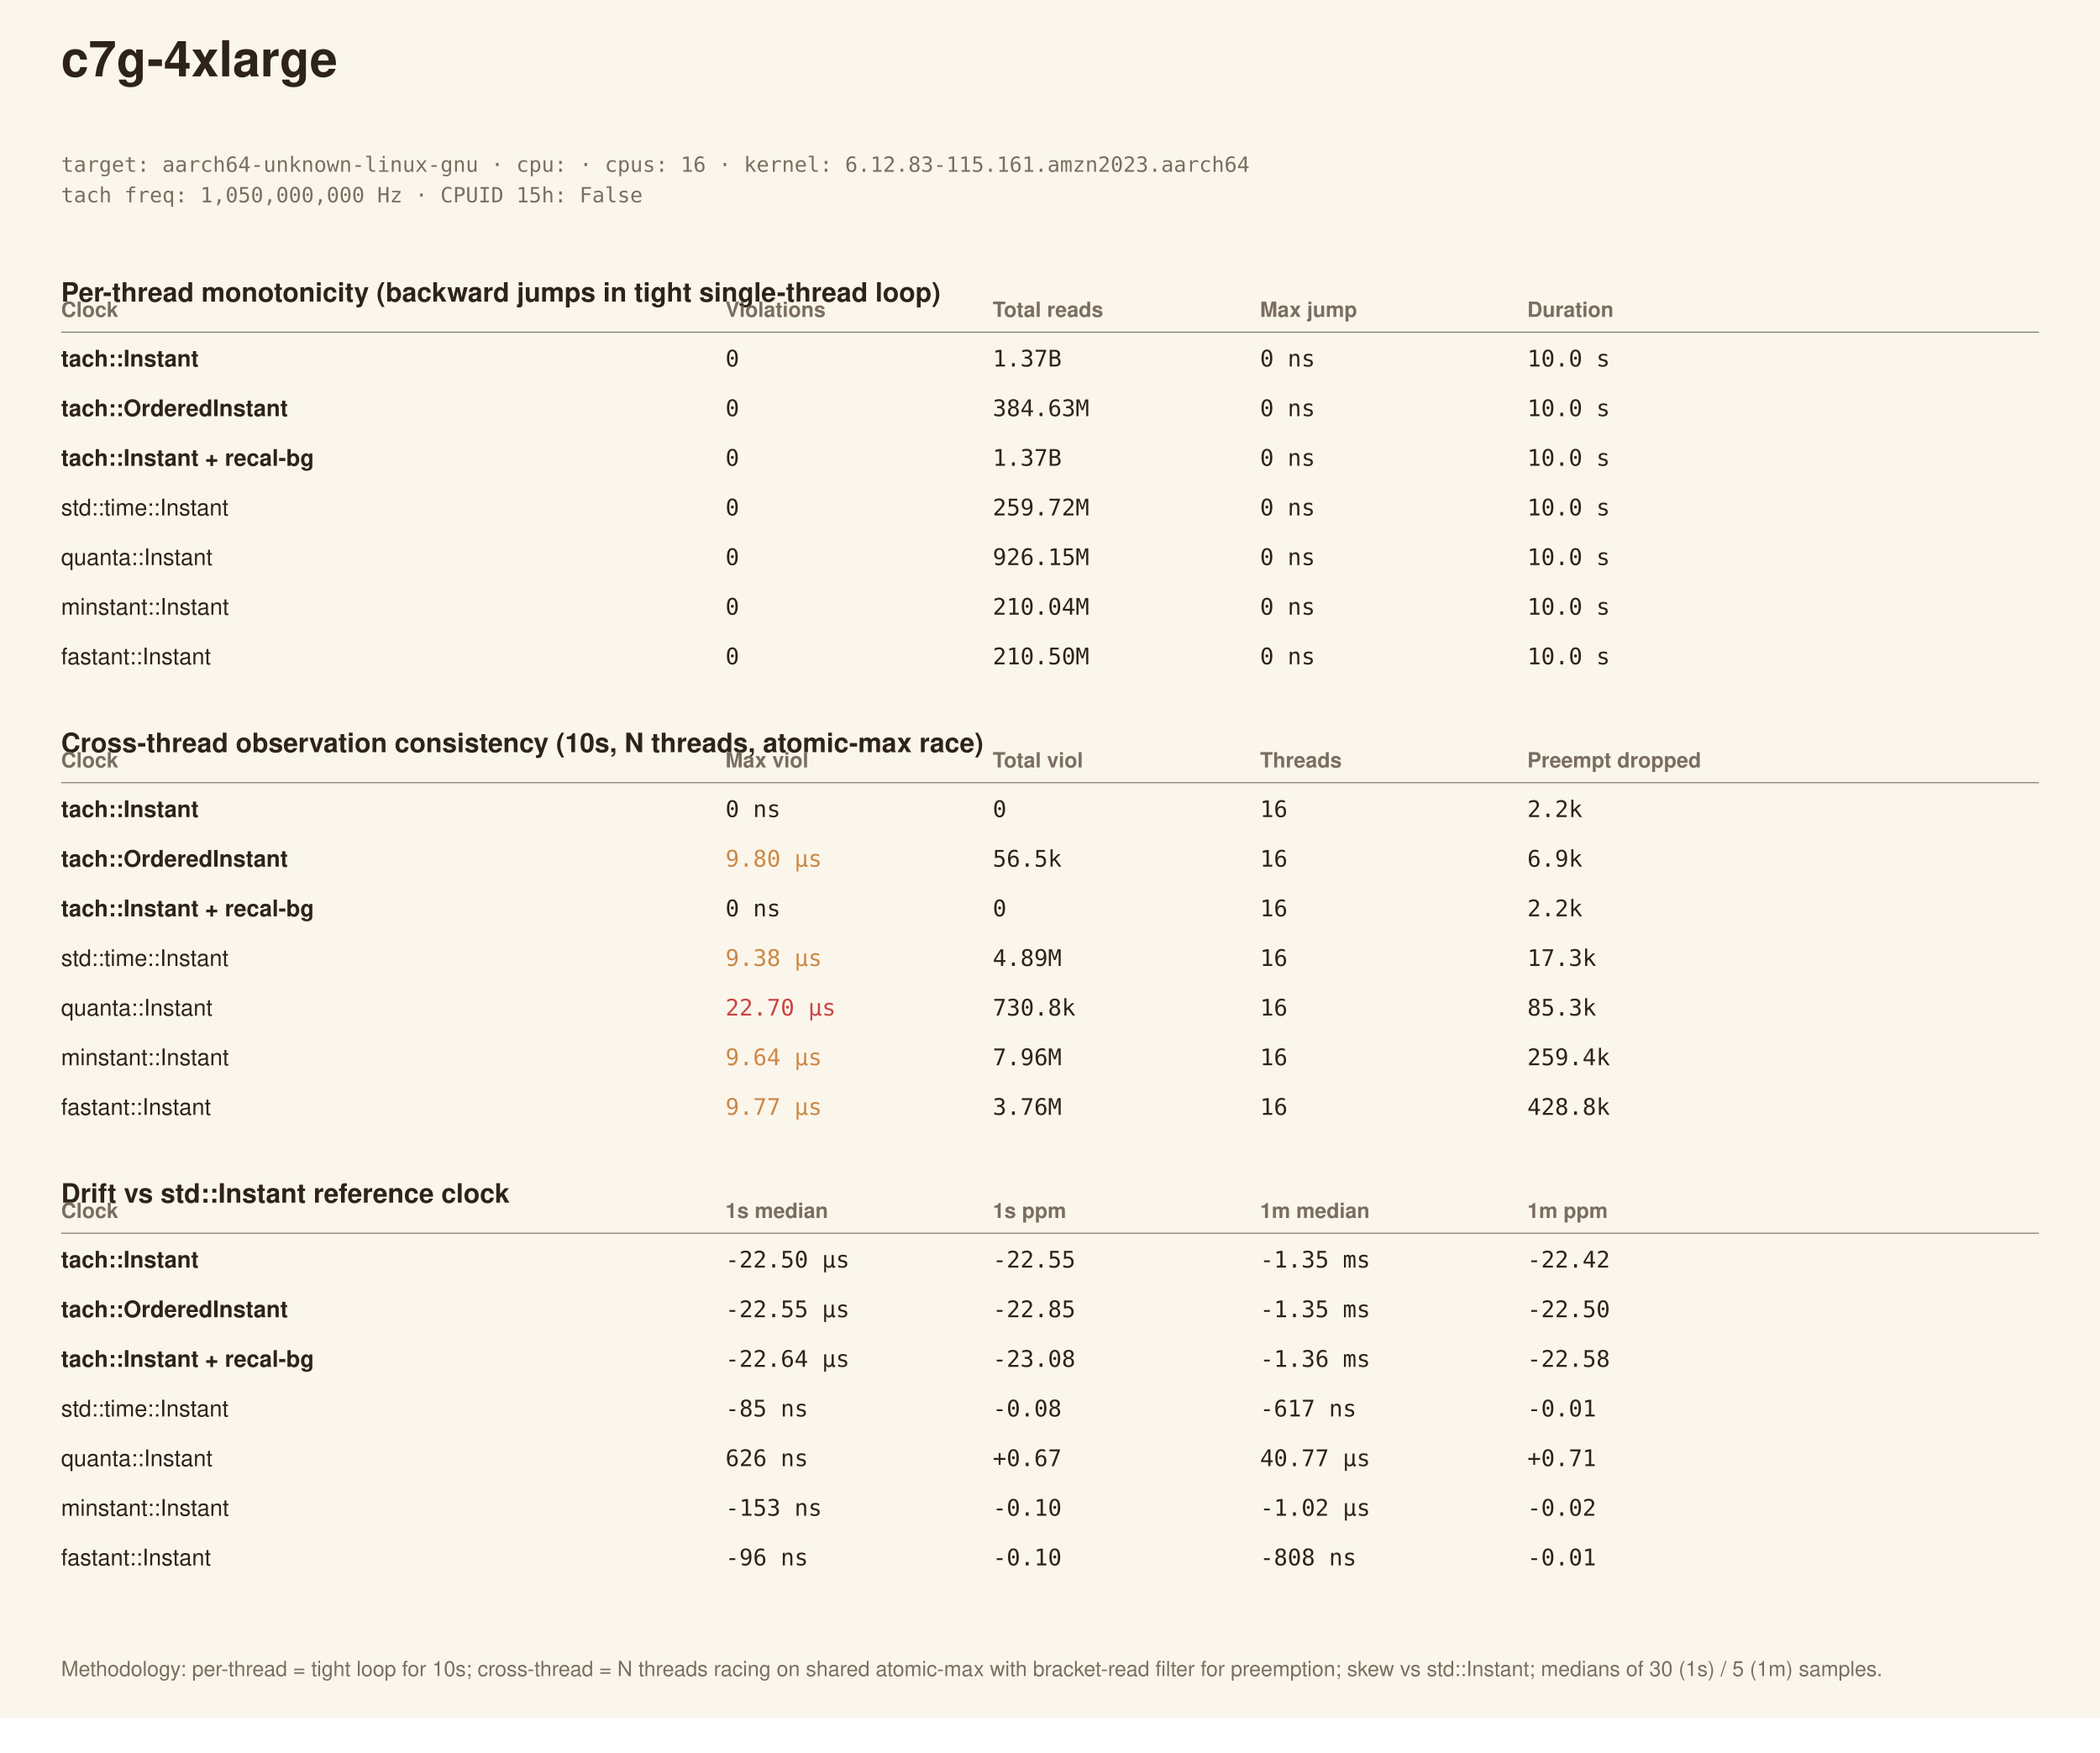
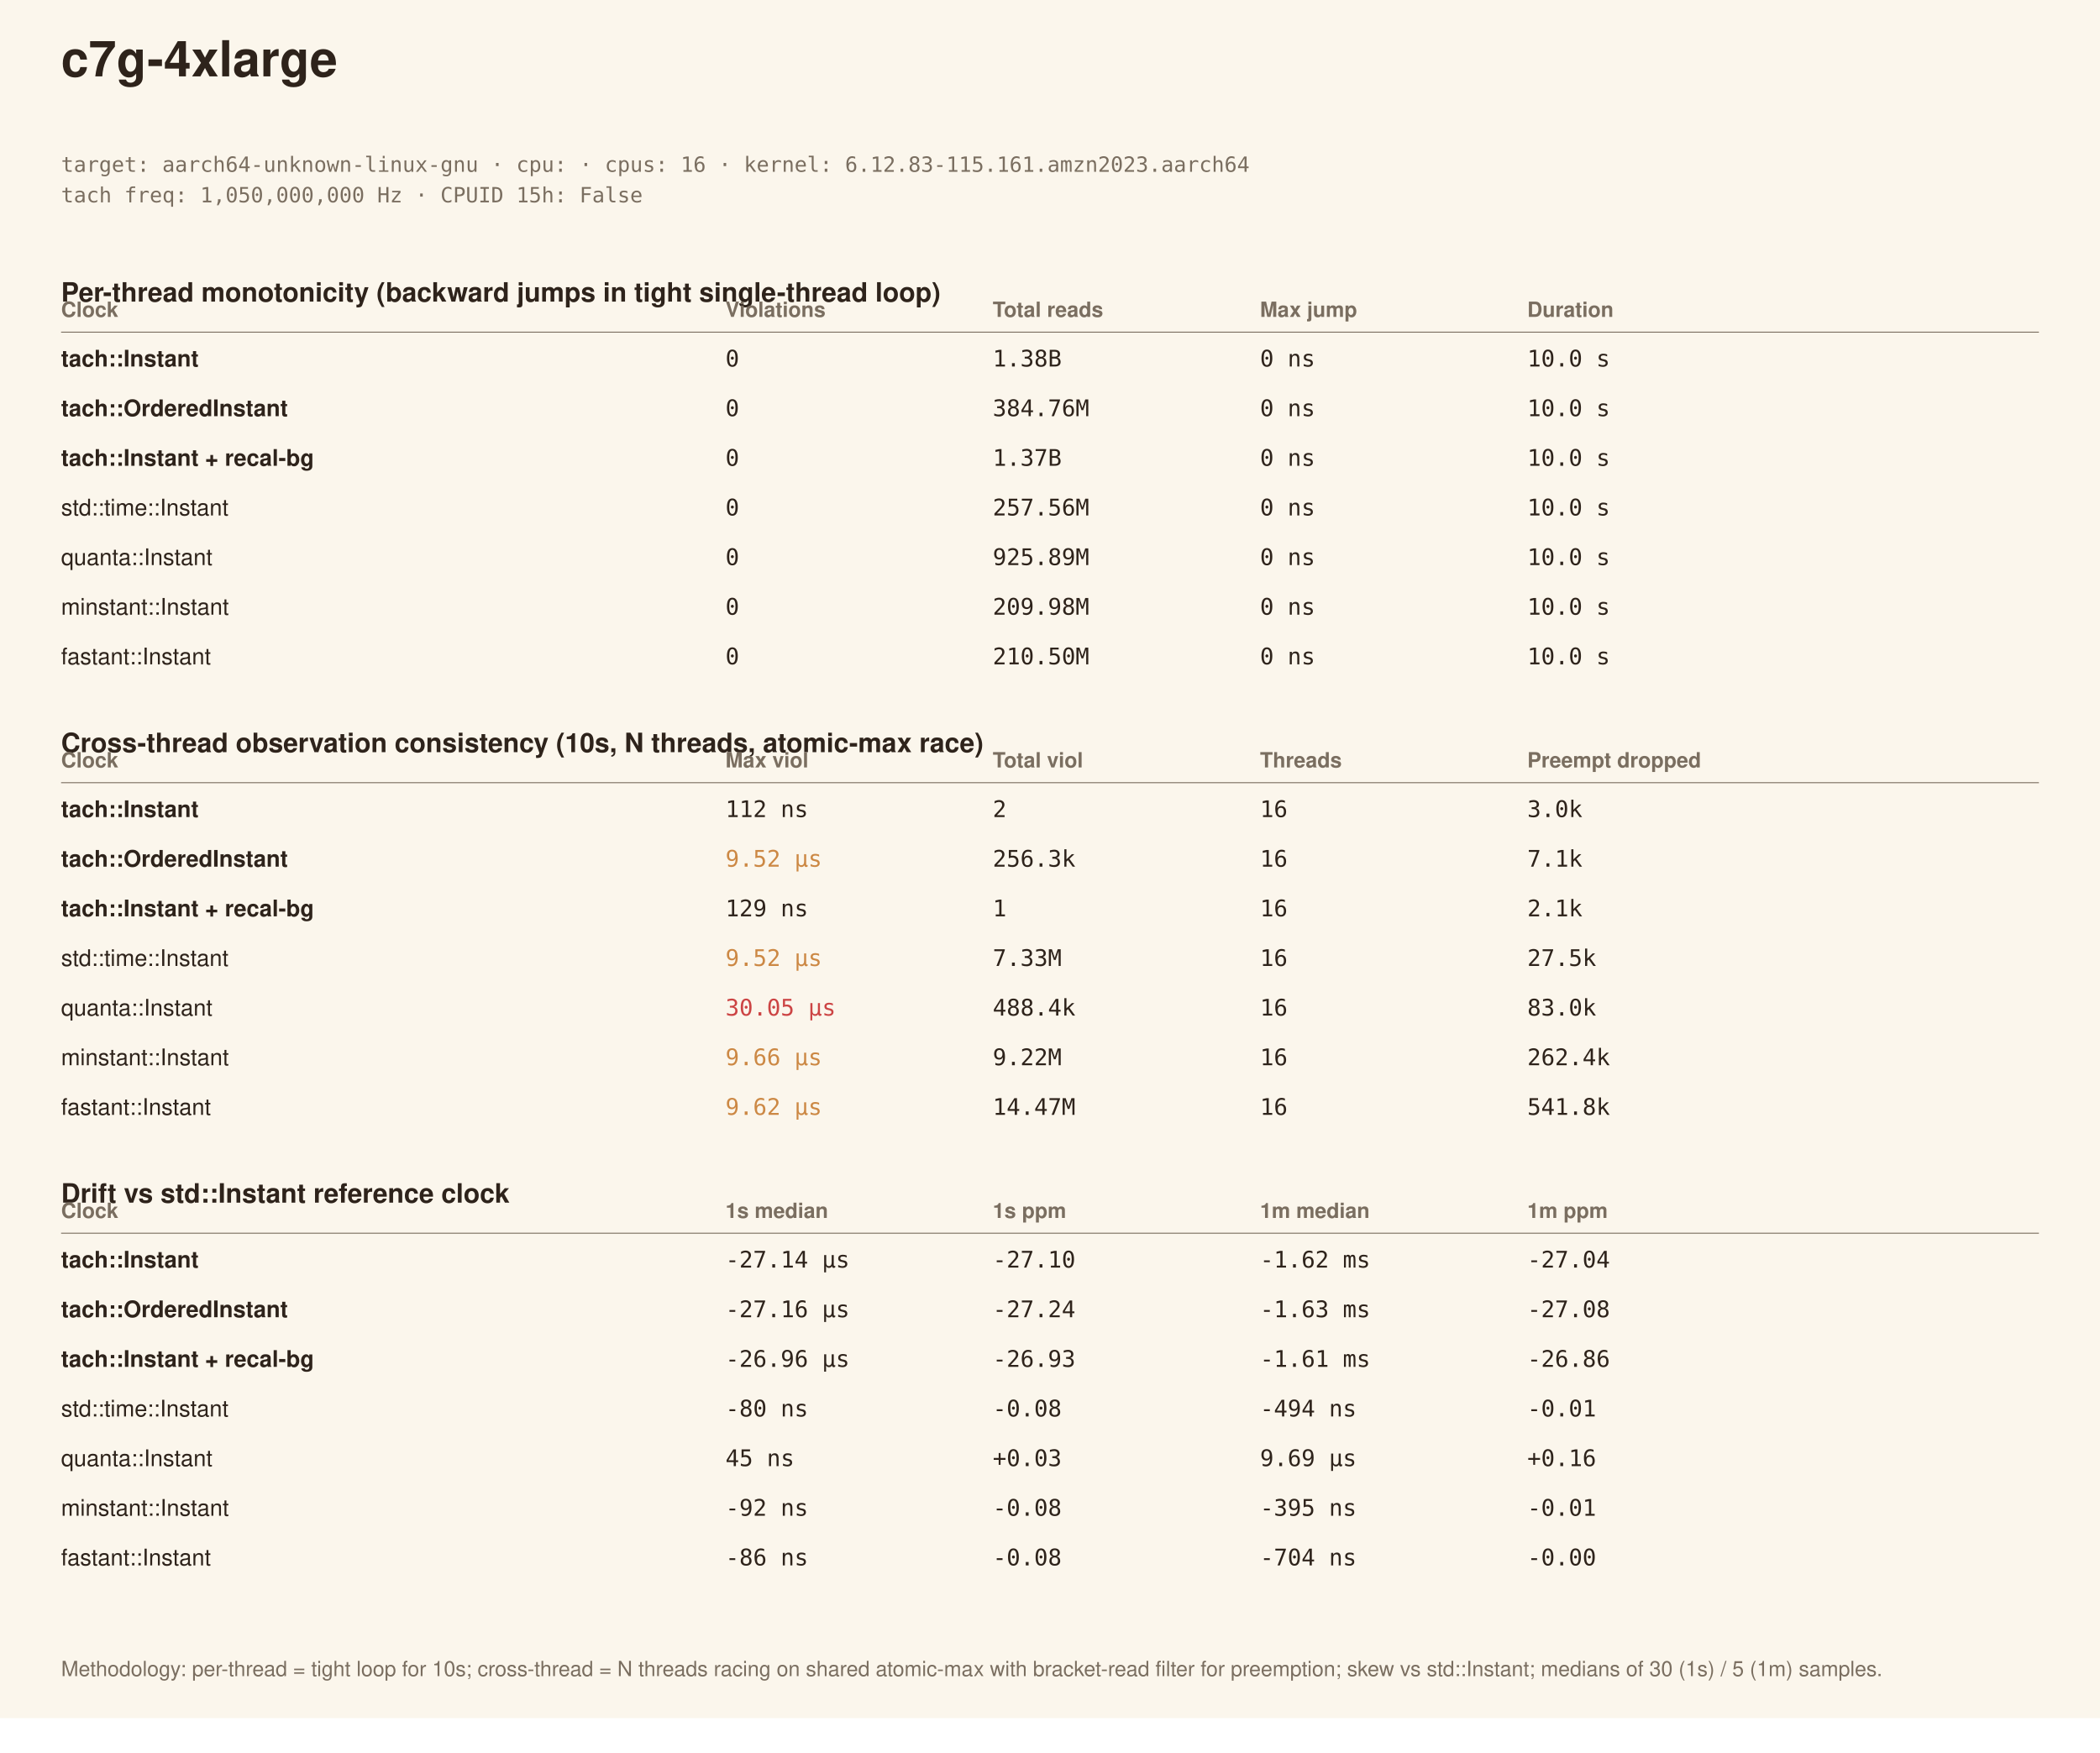
<svg xmlns="http://www.w3.org/2000/svg" viewBox="0 0 1100 918" width="1100" height="918">
  <rect width="1100" height="900" fill="#FBF6EC" />
  <text x="32" y="40" text-anchor="start" font-family="Avenir Next, Helvetica, Arial, sans-serif" font-size="26" font-weight="bold" fill="#2E231B">c7g-4xlarge</text>
  <text x="32" y="90" text-anchor="start" font-family="monospace" font-size="11" fill="#7A6E60">target: aarch64-unknown-linux-gnu  ·  cpu:   ·  cpus: 16  ·  kernel: 6.12.83-115.161.amzn2023.aarch64</text>
  <text x="32" y="106" text-anchor="start" font-family="monospace" font-size="11" fill="#7A6E60">tach freq: 1,050,000,000 Hz  ·  CPUID 15h: False</text>
  <text x="32" y="158" text-anchor="start" font-family="Avenir Next, Helvetica, Arial, sans-serif" font-size="14" font-weight="bold" fill="#2E231B">Per-thread monotonicity (backward jumps in tight single-thread loop)</text>
  <line x1="32" y1="174" x2="1068" y2="174" stroke="#7A6E60" stroke-width="0.5" />
  <text x="32" y="166" text-anchor="start" font-family="Avenir Next, Helvetica, Arial, sans-serif" font-size="11" font-weight="bold" fill="#7A6E60">Clock</text>
  <text x="380" y="166" text-anchor="start" font-family="Avenir Next, Helvetica, Arial, sans-serif" font-size="11" font-weight="bold" fill="#7A6E60">Violations</text>
  <text x="520" y="166" text-anchor="start" font-family="Avenir Next, Helvetica, Arial, sans-serif" font-size="11" font-weight="bold" fill="#7A6E60">Total reads</text>
  <text x="660" y="166" text-anchor="start" font-family="Avenir Next, Helvetica, Arial, sans-serif" font-size="11" font-weight="bold" fill="#7A6E60">Max jump</text>
  <text x="800" y="166" text-anchor="start" font-family="Avenir Next, Helvetica, Arial, sans-serif" font-size="11" font-weight="bold" fill="#7A6E60">Duration</text>
  <text x="32" y="192" text-anchor="start" font-family="Avenir Next, Helvetica, Arial, sans-serif" font-size="12" font-weight="bold" fill="#2E231B">tach::Instant</text>
  <text x="380" y="192" text-anchor="start" font-family="monospace" font-size="12" fill="#2E231B">0</text>
-   <text x="520" y="192" text-anchor="start" font-family="monospace" font-size="12" fill="#2E231B">1.37B</text>
+   <text x="520" y="192" text-anchor="start" font-family="monospace" font-size="12" fill="#2E231B">1.38B</text>
  <text x="660" y="192" text-anchor="start" font-family="monospace" font-size="12" fill="#2E231B">0 ns</text>
  <text x="800" y="192" text-anchor="start" font-family="monospace" font-size="12" fill="#2E231B">10.0 s</text>
  <text x="32" y="218" text-anchor="start" font-family="Avenir Next, Helvetica, Arial, sans-serif" font-size="12" font-weight="bold" fill="#2E231B">tach::OrderedInstant</text>
  <text x="380" y="218" text-anchor="start" font-family="monospace" font-size="12" fill="#2E231B">0</text>
-   <text x="520" y="218" text-anchor="start" font-family="monospace" font-size="12" fill="#2E231B">384.63M</text>
+   <text x="520" y="218" text-anchor="start" font-family="monospace" font-size="12" fill="#2E231B">384.76M</text>
  <text x="660" y="218" text-anchor="start" font-family="monospace" font-size="12" fill="#2E231B">0 ns</text>
  <text x="800" y="218" text-anchor="start" font-family="monospace" font-size="12" fill="#2E231B">10.0 s</text>
  <text x="32" y="244" text-anchor="start" font-family="Avenir Next, Helvetica, Arial, sans-serif" font-size="12" font-weight="bold" fill="#2E231B">tach::Instant + recal-bg</text>
  <text x="380" y="244" text-anchor="start" font-family="monospace" font-size="12" fill="#2E231B">0</text>
  <text x="520" y="244" text-anchor="start" font-family="monospace" font-size="12" fill="#2E231B">1.37B</text>
  <text x="660" y="244" text-anchor="start" font-family="monospace" font-size="12" fill="#2E231B">0 ns</text>
  <text x="800" y="244" text-anchor="start" font-family="monospace" font-size="12" fill="#2E231B">10.0 s</text>
  <text x="32" y="270" text-anchor="start" font-family="Avenir Next, Helvetica, Arial, sans-serif" font-size="12" fill="#2E231B">std::time::Instant</text>
  <text x="380" y="270" text-anchor="start" font-family="monospace" font-size="12" fill="#2E231B">0</text>
-   <text x="520" y="270" text-anchor="start" font-family="monospace" font-size="12" fill="#2E231B">259.72M</text>
+   <text x="520" y="270" text-anchor="start" font-family="monospace" font-size="12" fill="#2E231B">257.56M</text>
  <text x="660" y="270" text-anchor="start" font-family="monospace" font-size="12" fill="#2E231B">0 ns</text>
  <text x="800" y="270" text-anchor="start" font-family="monospace" font-size="12" fill="#2E231B">10.0 s</text>
  <text x="32" y="296" text-anchor="start" font-family="Avenir Next, Helvetica, Arial, sans-serif" font-size="12" fill="#2E231B">quanta::Instant</text>
  <text x="380" y="296" text-anchor="start" font-family="monospace" font-size="12" fill="#2E231B">0</text>
-   <text x="520" y="296" text-anchor="start" font-family="monospace" font-size="12" fill="#2E231B">926.15M</text>
+   <text x="520" y="296" text-anchor="start" font-family="monospace" font-size="12" fill="#2E231B">925.89M</text>
  <text x="660" y="296" text-anchor="start" font-family="monospace" font-size="12" fill="#2E231B">0 ns</text>
  <text x="800" y="296" text-anchor="start" font-family="monospace" font-size="12" fill="#2E231B">10.0 s</text>
  <text x="32" y="322" text-anchor="start" font-family="Avenir Next, Helvetica, Arial, sans-serif" font-size="12" fill="#2E231B">minstant::Instant</text>
  <text x="380" y="322" text-anchor="start" font-family="monospace" font-size="12" fill="#2E231B">0</text>
-   <text x="520" y="322" text-anchor="start" font-family="monospace" font-size="12" fill="#2E231B">210.04M</text>
+   <text x="520" y="322" text-anchor="start" font-family="monospace" font-size="12" fill="#2E231B">209.98M</text>
  <text x="660" y="322" text-anchor="start" font-family="monospace" font-size="12" fill="#2E231B">0 ns</text>
  <text x="800" y="322" text-anchor="start" font-family="monospace" font-size="12" fill="#2E231B">10.0 s</text>
  <text x="32" y="348" text-anchor="start" font-family="Avenir Next, Helvetica, Arial, sans-serif" font-size="12" fill="#2E231B">fastant::Instant</text>
  <text x="380" y="348" text-anchor="start" font-family="monospace" font-size="12" fill="#2E231B">0</text>
  <text x="520" y="348" text-anchor="start" font-family="monospace" font-size="12" fill="#2E231B">210.50M</text>
  <text x="660" y="348" text-anchor="start" font-family="monospace" font-size="12" fill="#2E231B">0 ns</text>
  <text x="800" y="348" text-anchor="start" font-family="monospace" font-size="12" fill="#2E231B">10.0 s</text>
  <text x="32" y="394" text-anchor="start" font-family="Avenir Next, Helvetica, Arial, sans-serif" font-size="14" font-weight="bold" fill="#2E231B">Cross-thread observation consistency (10s, N threads, atomic-max race)</text>
  <line x1="32" y1="410" x2="1068" y2="410" stroke="#7A6E60" stroke-width="0.5" />
  <text x="32" y="402" text-anchor="start" font-family="Avenir Next, Helvetica, Arial, sans-serif" font-size="11" font-weight="bold" fill="#7A6E60">Clock</text>
  <text x="380" y="402" text-anchor="start" font-family="Avenir Next, Helvetica, Arial, sans-serif" font-size="11" font-weight="bold" fill="#7A6E60">Max viol</text>
  <text x="520" y="402" text-anchor="start" font-family="Avenir Next, Helvetica, Arial, sans-serif" font-size="11" font-weight="bold" fill="#7A6E60">Total viol</text>
  <text x="660" y="402" text-anchor="start" font-family="Avenir Next, Helvetica, Arial, sans-serif" font-size="11" font-weight="bold" fill="#7A6E60">Threads</text>
  <text x="800" y="402" text-anchor="start" font-family="Avenir Next, Helvetica, Arial, sans-serif" font-size="11" font-weight="bold" fill="#7A6E60">Preempt dropped</text>
  <text x="32" y="428" text-anchor="start" font-family="Avenir Next, Helvetica, Arial, sans-serif" font-size="12" font-weight="bold" fill="#2E231B">tach::Instant</text>
-   <text x="380" y="428" text-anchor="start" font-family="monospace" font-size="12" fill="#2E231B">0 ns</text>
-   <text x="520" y="428" text-anchor="start" font-family="monospace" font-size="12" fill="#2E231B">0</text>
+   <text x="380" y="428" text-anchor="start" font-family="monospace" font-size="12" fill="#2E231B">112 ns</text>
+   <text x="520" y="428" text-anchor="start" font-family="monospace" font-size="12" fill="#2E231B">2</text>
  <text x="660" y="428" text-anchor="start" font-family="monospace" font-size="12" fill="#2E231B">16</text>
-   <text x="800" y="428" text-anchor="start" font-family="monospace" font-size="12" fill="#2E231B">2.2k</text>
+   <text x="800" y="428" text-anchor="start" font-family="monospace" font-size="12" fill="#2E231B">3.0k</text>
  <text x="32" y="454" text-anchor="start" font-family="Avenir Next, Helvetica, Arial, sans-serif" font-size="12" font-weight="bold" fill="#2E231B">tach::OrderedInstant</text>
-   <text x="380" y="454" text-anchor="start" font-family="monospace" font-size="12" fill="#cc8844">9.80 µs</text>
-   <text x="520" y="454" text-anchor="start" font-family="monospace" font-size="12" fill="#2E231B">56.5k</text>
+   <text x="380" y="454" text-anchor="start" font-family="monospace" font-size="12" fill="#cc8844">9.52 µs</text>
+   <text x="520" y="454" text-anchor="start" font-family="monospace" font-size="12" fill="#2E231B">256.3k</text>
  <text x="660" y="454" text-anchor="start" font-family="monospace" font-size="12" fill="#2E231B">16</text>
-   <text x="800" y="454" text-anchor="start" font-family="monospace" font-size="12" fill="#2E231B">6.9k</text>
+   <text x="800" y="454" text-anchor="start" font-family="monospace" font-size="12" fill="#2E231B">7.1k</text>
  <text x="32" y="480" text-anchor="start" font-family="Avenir Next, Helvetica, Arial, sans-serif" font-size="12" font-weight="bold" fill="#2E231B">tach::Instant + recal-bg</text>
-   <text x="380" y="480" text-anchor="start" font-family="monospace" font-size="12" fill="#2E231B">0 ns</text>
-   <text x="520" y="480" text-anchor="start" font-family="monospace" font-size="12" fill="#2E231B">0</text>
+   <text x="380" y="480" text-anchor="start" font-family="monospace" font-size="12" fill="#2E231B">129 ns</text>
+   <text x="520" y="480" text-anchor="start" font-family="monospace" font-size="12" fill="#2E231B">1</text>
  <text x="660" y="480" text-anchor="start" font-family="monospace" font-size="12" fill="#2E231B">16</text>
-   <text x="800" y="480" text-anchor="start" font-family="monospace" font-size="12" fill="#2E231B">2.2k</text>
+   <text x="800" y="480" text-anchor="start" font-family="monospace" font-size="12" fill="#2E231B">2.1k</text>
  <text x="32" y="506" text-anchor="start" font-family="Avenir Next, Helvetica, Arial, sans-serif" font-size="12" fill="#2E231B">std::time::Instant</text>
-   <text x="380" y="506" text-anchor="start" font-family="monospace" font-size="12" fill="#cc8844">9.38 µs</text>
-   <text x="520" y="506" text-anchor="start" font-family="monospace" font-size="12" fill="#2E231B">4.89M</text>
+   <text x="380" y="506" text-anchor="start" font-family="monospace" font-size="12" fill="#cc8844">9.52 µs</text>
+   <text x="520" y="506" text-anchor="start" font-family="monospace" font-size="12" fill="#2E231B">7.33M</text>
  <text x="660" y="506" text-anchor="start" font-family="monospace" font-size="12" fill="#2E231B">16</text>
-   <text x="800" y="506" text-anchor="start" font-family="monospace" font-size="12" fill="#2E231B">17.3k</text>
+   <text x="800" y="506" text-anchor="start" font-family="monospace" font-size="12" fill="#2E231B">27.5k</text>
  <text x="32" y="532" text-anchor="start" font-family="Avenir Next, Helvetica, Arial, sans-serif" font-size="12" fill="#2E231B">quanta::Instant</text>
-   <text x="380" y="532" text-anchor="start" font-family="monospace" font-size="12" fill="#cc4444">22.70 µs</text>
-   <text x="520" y="532" text-anchor="start" font-family="monospace" font-size="12" fill="#2E231B">730.8k</text>
+   <text x="380" y="532" text-anchor="start" font-family="monospace" font-size="12" fill="#cc4444">30.05 µs</text>
+   <text x="520" y="532" text-anchor="start" font-family="monospace" font-size="12" fill="#2E231B">488.4k</text>
  <text x="660" y="532" text-anchor="start" font-family="monospace" font-size="12" fill="#2E231B">16</text>
-   <text x="800" y="532" text-anchor="start" font-family="monospace" font-size="12" fill="#2E231B">85.3k</text>
+   <text x="800" y="532" text-anchor="start" font-family="monospace" font-size="12" fill="#2E231B">83.0k</text>
  <text x="32" y="558" text-anchor="start" font-family="Avenir Next, Helvetica, Arial, sans-serif" font-size="12" fill="#2E231B">minstant::Instant</text>
-   <text x="380" y="558" text-anchor="start" font-family="monospace" font-size="12" fill="#cc8844">9.64 µs</text>
-   <text x="520" y="558" text-anchor="start" font-family="monospace" font-size="12" fill="#2E231B">7.96M</text>
+   <text x="380" y="558" text-anchor="start" font-family="monospace" font-size="12" fill="#cc8844">9.66 µs</text>
+   <text x="520" y="558" text-anchor="start" font-family="monospace" font-size="12" fill="#2E231B">9.22M</text>
  <text x="660" y="558" text-anchor="start" font-family="monospace" font-size="12" fill="#2E231B">16</text>
-   <text x="800" y="558" text-anchor="start" font-family="monospace" font-size="12" fill="#2E231B">259.4k</text>
+   <text x="800" y="558" text-anchor="start" font-family="monospace" font-size="12" fill="#2E231B">262.4k</text>
  <text x="32" y="584" text-anchor="start" font-family="Avenir Next, Helvetica, Arial, sans-serif" font-size="12" fill="#2E231B">fastant::Instant</text>
-   <text x="380" y="584" text-anchor="start" font-family="monospace" font-size="12" fill="#cc8844">9.77 µs</text>
-   <text x="520" y="584" text-anchor="start" font-family="monospace" font-size="12" fill="#2E231B">3.76M</text>
+   <text x="380" y="584" text-anchor="start" font-family="monospace" font-size="12" fill="#cc8844">9.62 µs</text>
+   <text x="520" y="584" text-anchor="start" font-family="monospace" font-size="12" fill="#2E231B">14.47M</text>
  <text x="660" y="584" text-anchor="start" font-family="monospace" font-size="12" fill="#2E231B">16</text>
-   <text x="800" y="584" text-anchor="start" font-family="monospace" font-size="12" fill="#2E231B">428.8k</text>
+   <text x="800" y="584" text-anchor="start" font-family="monospace" font-size="12" fill="#2E231B">541.8k</text>
  <text x="32" y="630" text-anchor="start" font-family="Avenir Next, Helvetica, Arial, sans-serif" font-size="14" font-weight="bold" fill="#2E231B">Drift vs std::Instant reference clock</text>
  <line x1="32" y1="646" x2="1068" y2="646" stroke="#7A6E60" stroke-width="0.5" />
  <text x="32" y="638" text-anchor="start" font-family="Avenir Next, Helvetica, Arial, sans-serif" font-size="11" font-weight="bold" fill="#7A6E60">Clock</text>
  <text x="380" y="638" text-anchor="start" font-family="Avenir Next, Helvetica, Arial, sans-serif" font-size="11" font-weight="bold" fill="#7A6E60">1s median</text>
  <text x="520" y="638" text-anchor="start" font-family="Avenir Next, Helvetica, Arial, sans-serif" font-size="11" font-weight="bold" fill="#7A6E60">1s ppm</text>
  <text x="660" y="638" text-anchor="start" font-family="Avenir Next, Helvetica, Arial, sans-serif" font-size="11" font-weight="bold" fill="#7A6E60">1m median</text>
  <text x="800" y="638" text-anchor="start" font-family="Avenir Next, Helvetica, Arial, sans-serif" font-size="11" font-weight="bold" fill="#7A6E60">1m ppm</text>
  <text x="32" y="664" text-anchor="start" font-family="Avenir Next, Helvetica, Arial, sans-serif" font-size="12" font-weight="bold" fill="#2E231B">tach::Instant</text>
-   <text x="380" y="664" text-anchor="start" font-family="monospace" font-size="12" fill="#2E231B">-22.50 µs</text>
-   <text x="520" y="664" text-anchor="start" font-family="monospace" font-size="12" fill="#2E231B">-22.55</text>
-   <text x="660" y="664" text-anchor="start" font-family="monospace" font-size="12" fill="#2E231B">-1.35 ms</text>
-   <text x="800" y="664" text-anchor="start" font-family="monospace" font-size="12" fill="#2E231B">-22.42</text>
+   <text x="380" y="664" text-anchor="start" font-family="monospace" font-size="12" fill="#2E231B">-27.14 µs</text>
+   <text x="520" y="664" text-anchor="start" font-family="monospace" font-size="12" fill="#2E231B">-27.10</text>
+   <text x="660" y="664" text-anchor="start" font-family="monospace" font-size="12" fill="#2E231B">-1.62 ms</text>
+   <text x="800" y="664" text-anchor="start" font-family="monospace" font-size="12" fill="#2E231B">-27.04</text>
  <text x="32" y="690" text-anchor="start" font-family="Avenir Next, Helvetica, Arial, sans-serif" font-size="12" font-weight="bold" fill="#2E231B">tach::OrderedInstant</text>
-   <text x="380" y="690" text-anchor="start" font-family="monospace" font-size="12" fill="#2E231B">-22.55 µs</text>
-   <text x="520" y="690" text-anchor="start" font-family="monospace" font-size="12" fill="#2E231B">-22.85</text>
-   <text x="660" y="690" text-anchor="start" font-family="monospace" font-size="12" fill="#2E231B">-1.35 ms</text>
-   <text x="800" y="690" text-anchor="start" font-family="monospace" font-size="12" fill="#2E231B">-22.50</text>
+   <text x="380" y="690" text-anchor="start" font-family="monospace" font-size="12" fill="#2E231B">-27.16 µs</text>
+   <text x="520" y="690" text-anchor="start" font-family="monospace" font-size="12" fill="#2E231B">-27.24</text>
+   <text x="660" y="690" text-anchor="start" font-family="monospace" font-size="12" fill="#2E231B">-1.63 ms</text>
+   <text x="800" y="690" text-anchor="start" font-family="monospace" font-size="12" fill="#2E231B">-27.08</text>
  <text x="32" y="716" text-anchor="start" font-family="Avenir Next, Helvetica, Arial, sans-serif" font-size="12" font-weight="bold" fill="#2E231B">tach::Instant + recal-bg</text>
-   <text x="380" y="716" text-anchor="start" font-family="monospace" font-size="12" fill="#2E231B">-22.64 µs</text>
-   <text x="520" y="716" text-anchor="start" font-family="monospace" font-size="12" fill="#2E231B">-23.08</text>
-   <text x="660" y="716" text-anchor="start" font-family="monospace" font-size="12" fill="#2E231B">-1.36 ms</text>
-   <text x="800" y="716" text-anchor="start" font-family="monospace" font-size="12" fill="#2E231B">-22.58</text>
+   <text x="380" y="716" text-anchor="start" font-family="monospace" font-size="12" fill="#2E231B">-26.96 µs</text>
+   <text x="520" y="716" text-anchor="start" font-family="monospace" font-size="12" fill="#2E231B">-26.93</text>
+   <text x="660" y="716" text-anchor="start" font-family="monospace" font-size="12" fill="#2E231B">-1.61 ms</text>
+   <text x="800" y="716" text-anchor="start" font-family="monospace" font-size="12" fill="#2E231B">-26.86</text>
  <text x="32" y="742" text-anchor="start" font-family="Avenir Next, Helvetica, Arial, sans-serif" font-size="12" fill="#2E231B">std::time::Instant</text>
-   <text x="380" y="742" text-anchor="start" font-family="monospace" font-size="12" fill="#2E231B">-85 ns</text>
+   <text x="380" y="742" text-anchor="start" font-family="monospace" font-size="12" fill="#2E231B">-80 ns</text>
  <text x="520" y="742" text-anchor="start" font-family="monospace" font-size="12" fill="#2E231B">-0.08</text>
-   <text x="660" y="742" text-anchor="start" font-family="monospace" font-size="12" fill="#2E231B">-617 ns</text>
+   <text x="660" y="742" text-anchor="start" font-family="monospace" font-size="12" fill="#2E231B">-494 ns</text>
  <text x="800" y="742" text-anchor="start" font-family="monospace" font-size="12" fill="#2E231B">-0.01</text>
  <text x="32" y="768" text-anchor="start" font-family="Avenir Next, Helvetica, Arial, sans-serif" font-size="12" fill="#2E231B">quanta::Instant</text>
-   <text x="380" y="768" text-anchor="start" font-family="monospace" font-size="12" fill="#2E231B">626 ns</text>
-   <text x="520" y="768" text-anchor="start" font-family="monospace" font-size="12" fill="#2E231B">+0.67</text>
-   <text x="660" y="768" text-anchor="start" font-family="monospace" font-size="12" fill="#2E231B">40.77 µs</text>
-   <text x="800" y="768" text-anchor="start" font-family="monospace" font-size="12" fill="#2E231B">+0.71</text>
+   <text x="380" y="768" text-anchor="start" font-family="monospace" font-size="12" fill="#2E231B">45 ns</text>
+   <text x="520" y="768" text-anchor="start" font-family="monospace" font-size="12" fill="#2E231B">+0.03</text>
+   <text x="660" y="768" text-anchor="start" font-family="monospace" font-size="12" fill="#2E231B">9.69 µs</text>
+   <text x="800" y="768" text-anchor="start" font-family="monospace" font-size="12" fill="#2E231B">+0.16</text>
  <text x="32" y="794" text-anchor="start" font-family="Avenir Next, Helvetica, Arial, sans-serif" font-size="12" fill="#2E231B">minstant::Instant</text>
-   <text x="380" y="794" text-anchor="start" font-family="monospace" font-size="12" fill="#2E231B">-153 ns</text>
-   <text x="520" y="794" text-anchor="start" font-family="monospace" font-size="12" fill="#2E231B">-0.10</text>
-   <text x="660" y="794" text-anchor="start" font-family="monospace" font-size="12" fill="#2E231B">-1.02 µs</text>
-   <text x="800" y="794" text-anchor="start" font-family="monospace" font-size="12" fill="#2E231B">-0.02</text>
+   <text x="380" y="794" text-anchor="start" font-family="monospace" font-size="12" fill="#2E231B">-92 ns</text>
+   <text x="520" y="794" text-anchor="start" font-family="monospace" font-size="12" fill="#2E231B">-0.08</text>
+   <text x="660" y="794" text-anchor="start" font-family="monospace" font-size="12" fill="#2E231B">-395 ns</text>
+   <text x="800" y="794" text-anchor="start" font-family="monospace" font-size="12" fill="#2E231B">-0.01</text>
  <text x="32" y="820" text-anchor="start" font-family="Avenir Next, Helvetica, Arial, sans-serif" font-size="12" fill="#2E231B">fastant::Instant</text>
-   <text x="380" y="820" text-anchor="start" font-family="monospace" font-size="12" fill="#2E231B">-96 ns</text>
-   <text x="520" y="820" text-anchor="start" font-family="monospace" font-size="12" fill="#2E231B">-0.10</text>
-   <text x="660" y="820" text-anchor="start" font-family="monospace" font-size="12" fill="#2E231B">-808 ns</text>
-   <text x="800" y="820" text-anchor="start" font-family="monospace" font-size="12" fill="#2E231B">-0.01</text>
+   <text x="380" y="820" text-anchor="start" font-family="monospace" font-size="12" fill="#2E231B">-86 ns</text>
+   <text x="520" y="820" text-anchor="start" font-family="monospace" font-size="12" fill="#2E231B">-0.08</text>
+   <text x="660" y="820" text-anchor="start" font-family="monospace" font-size="12" fill="#2E231B">-704 ns</text>
+   <text x="800" y="820" text-anchor="start" font-family="monospace" font-size="12" fill="#2E231B">-0.00</text>
  <text x="32" y="878" text-anchor="start" font-family="Avenir Next, Helvetica, Arial, sans-serif" font-size="11" fill="#7A6E60">Methodology: per-thread = tight loop for 10s; cross-thread = N threads racing on shared atomic-max with bracket-read filter for preemption; skew vs std::Instant; medians of 30 (1s) / 5 (1m) samples.</text>
</svg>
